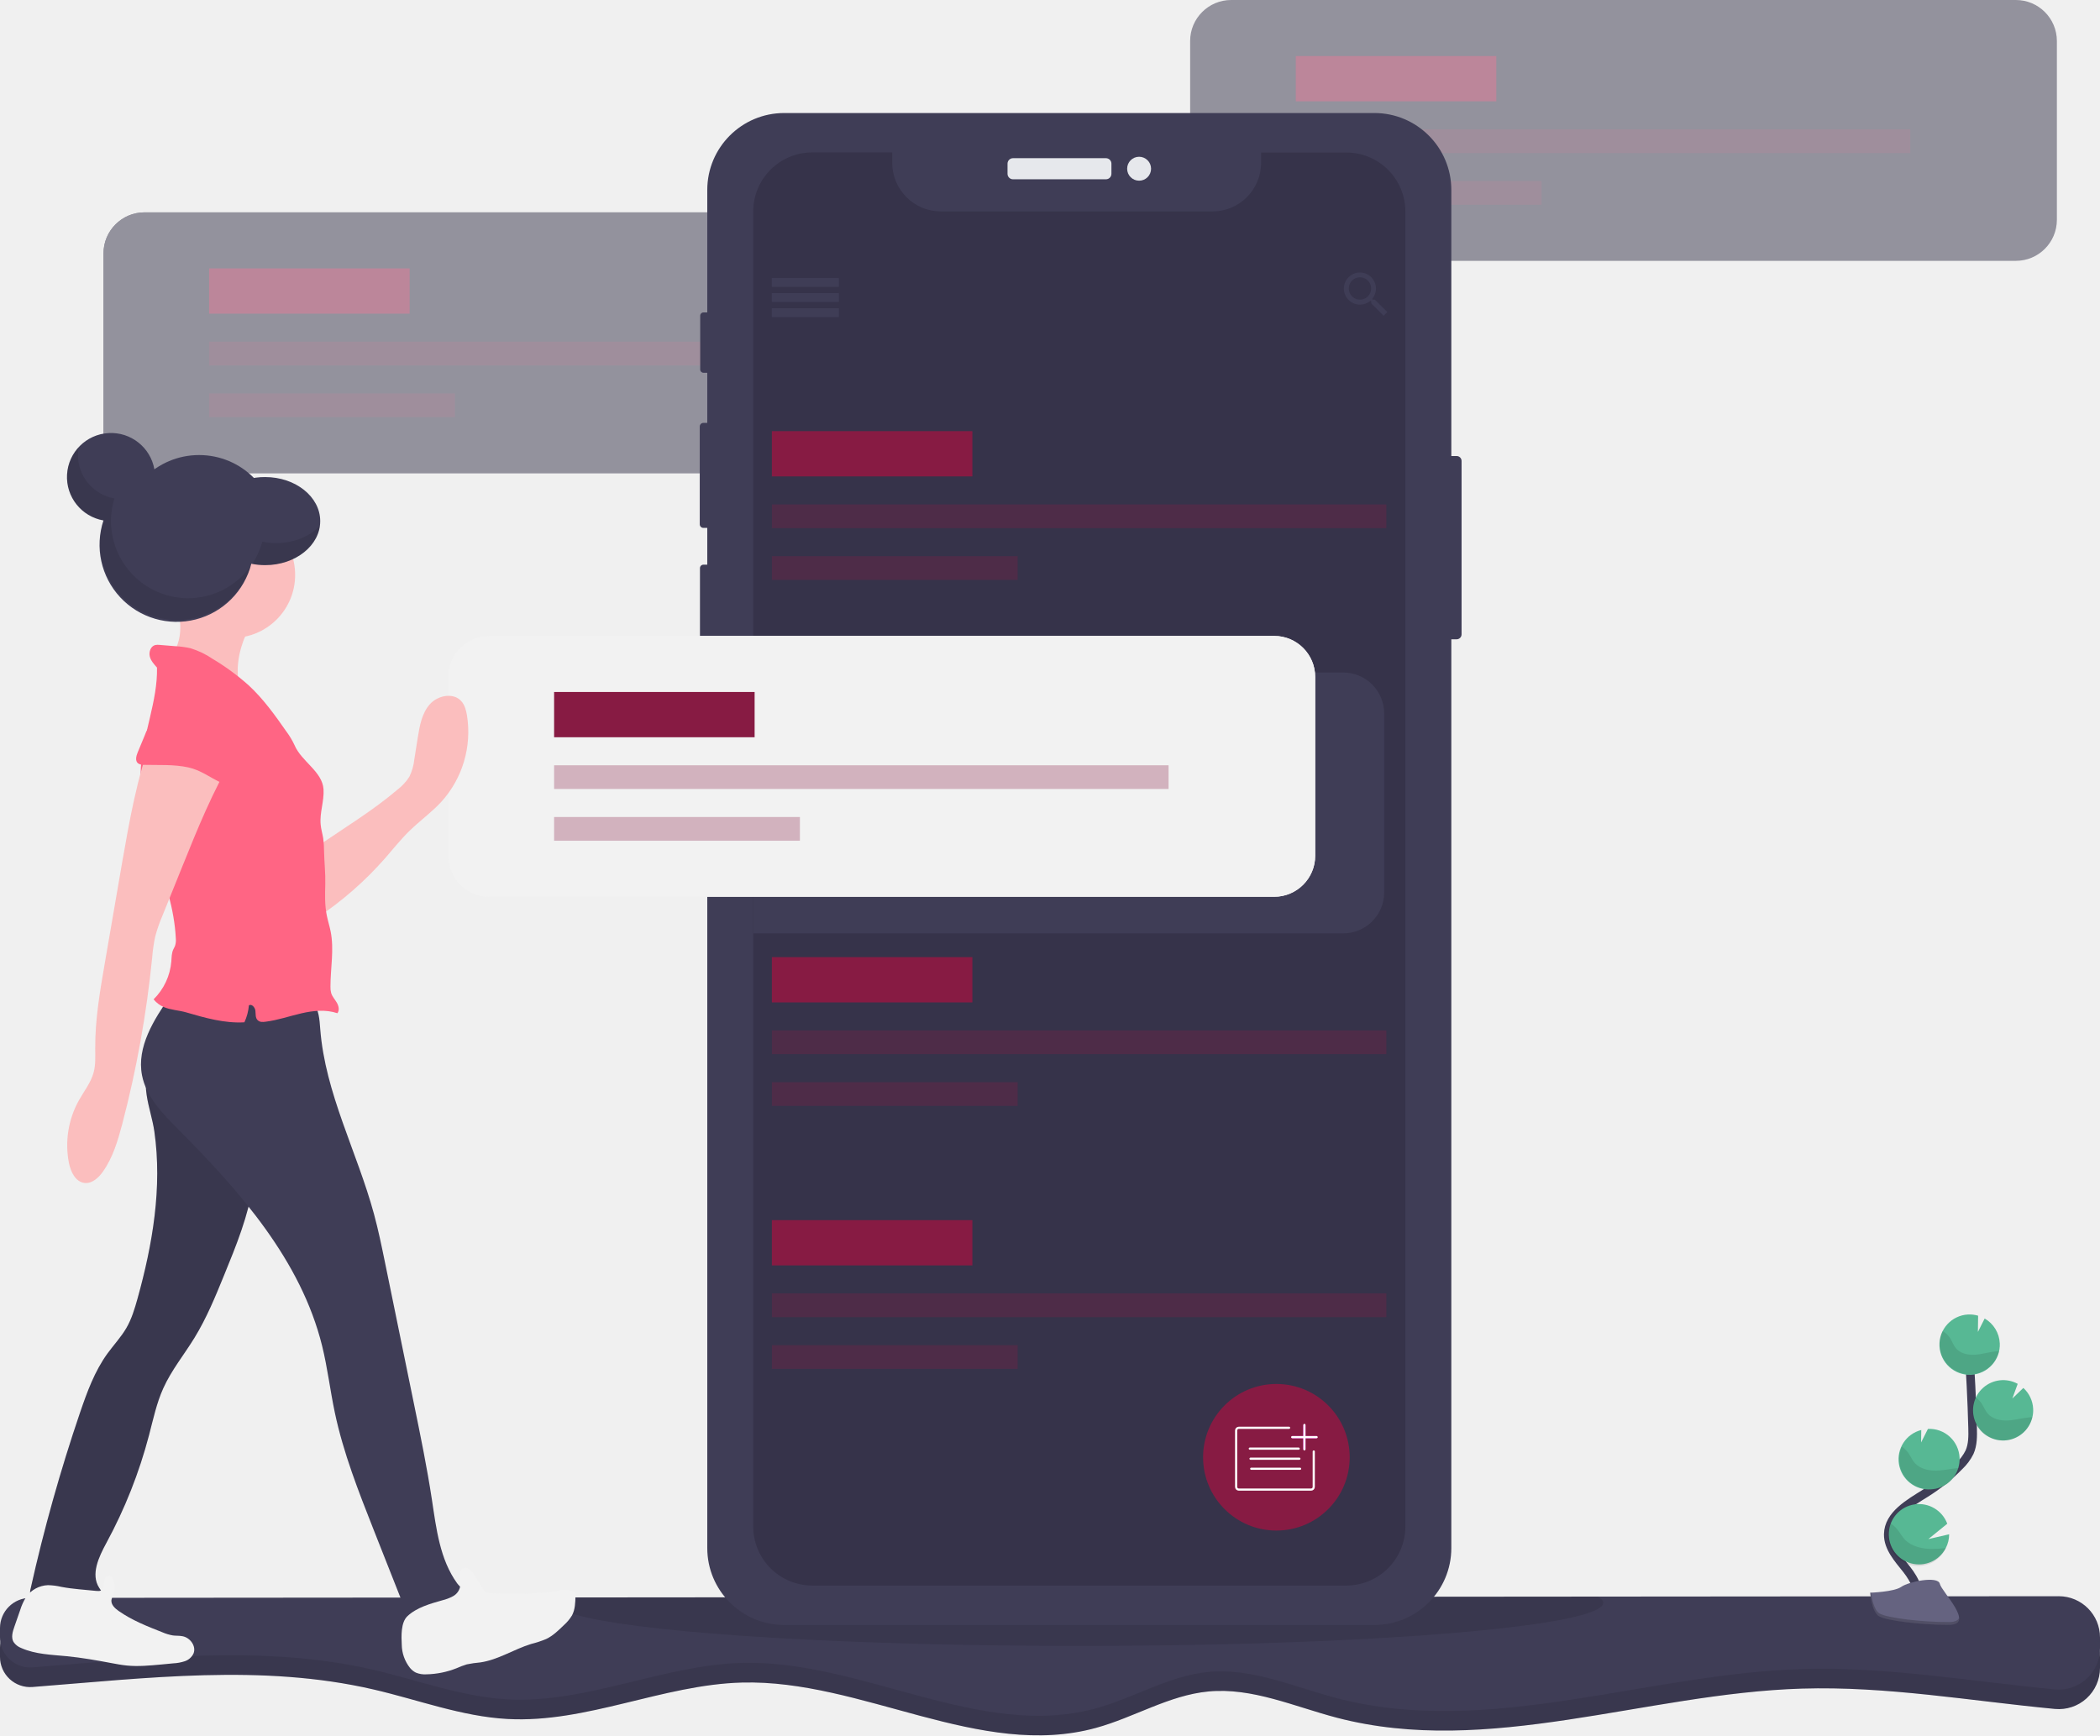
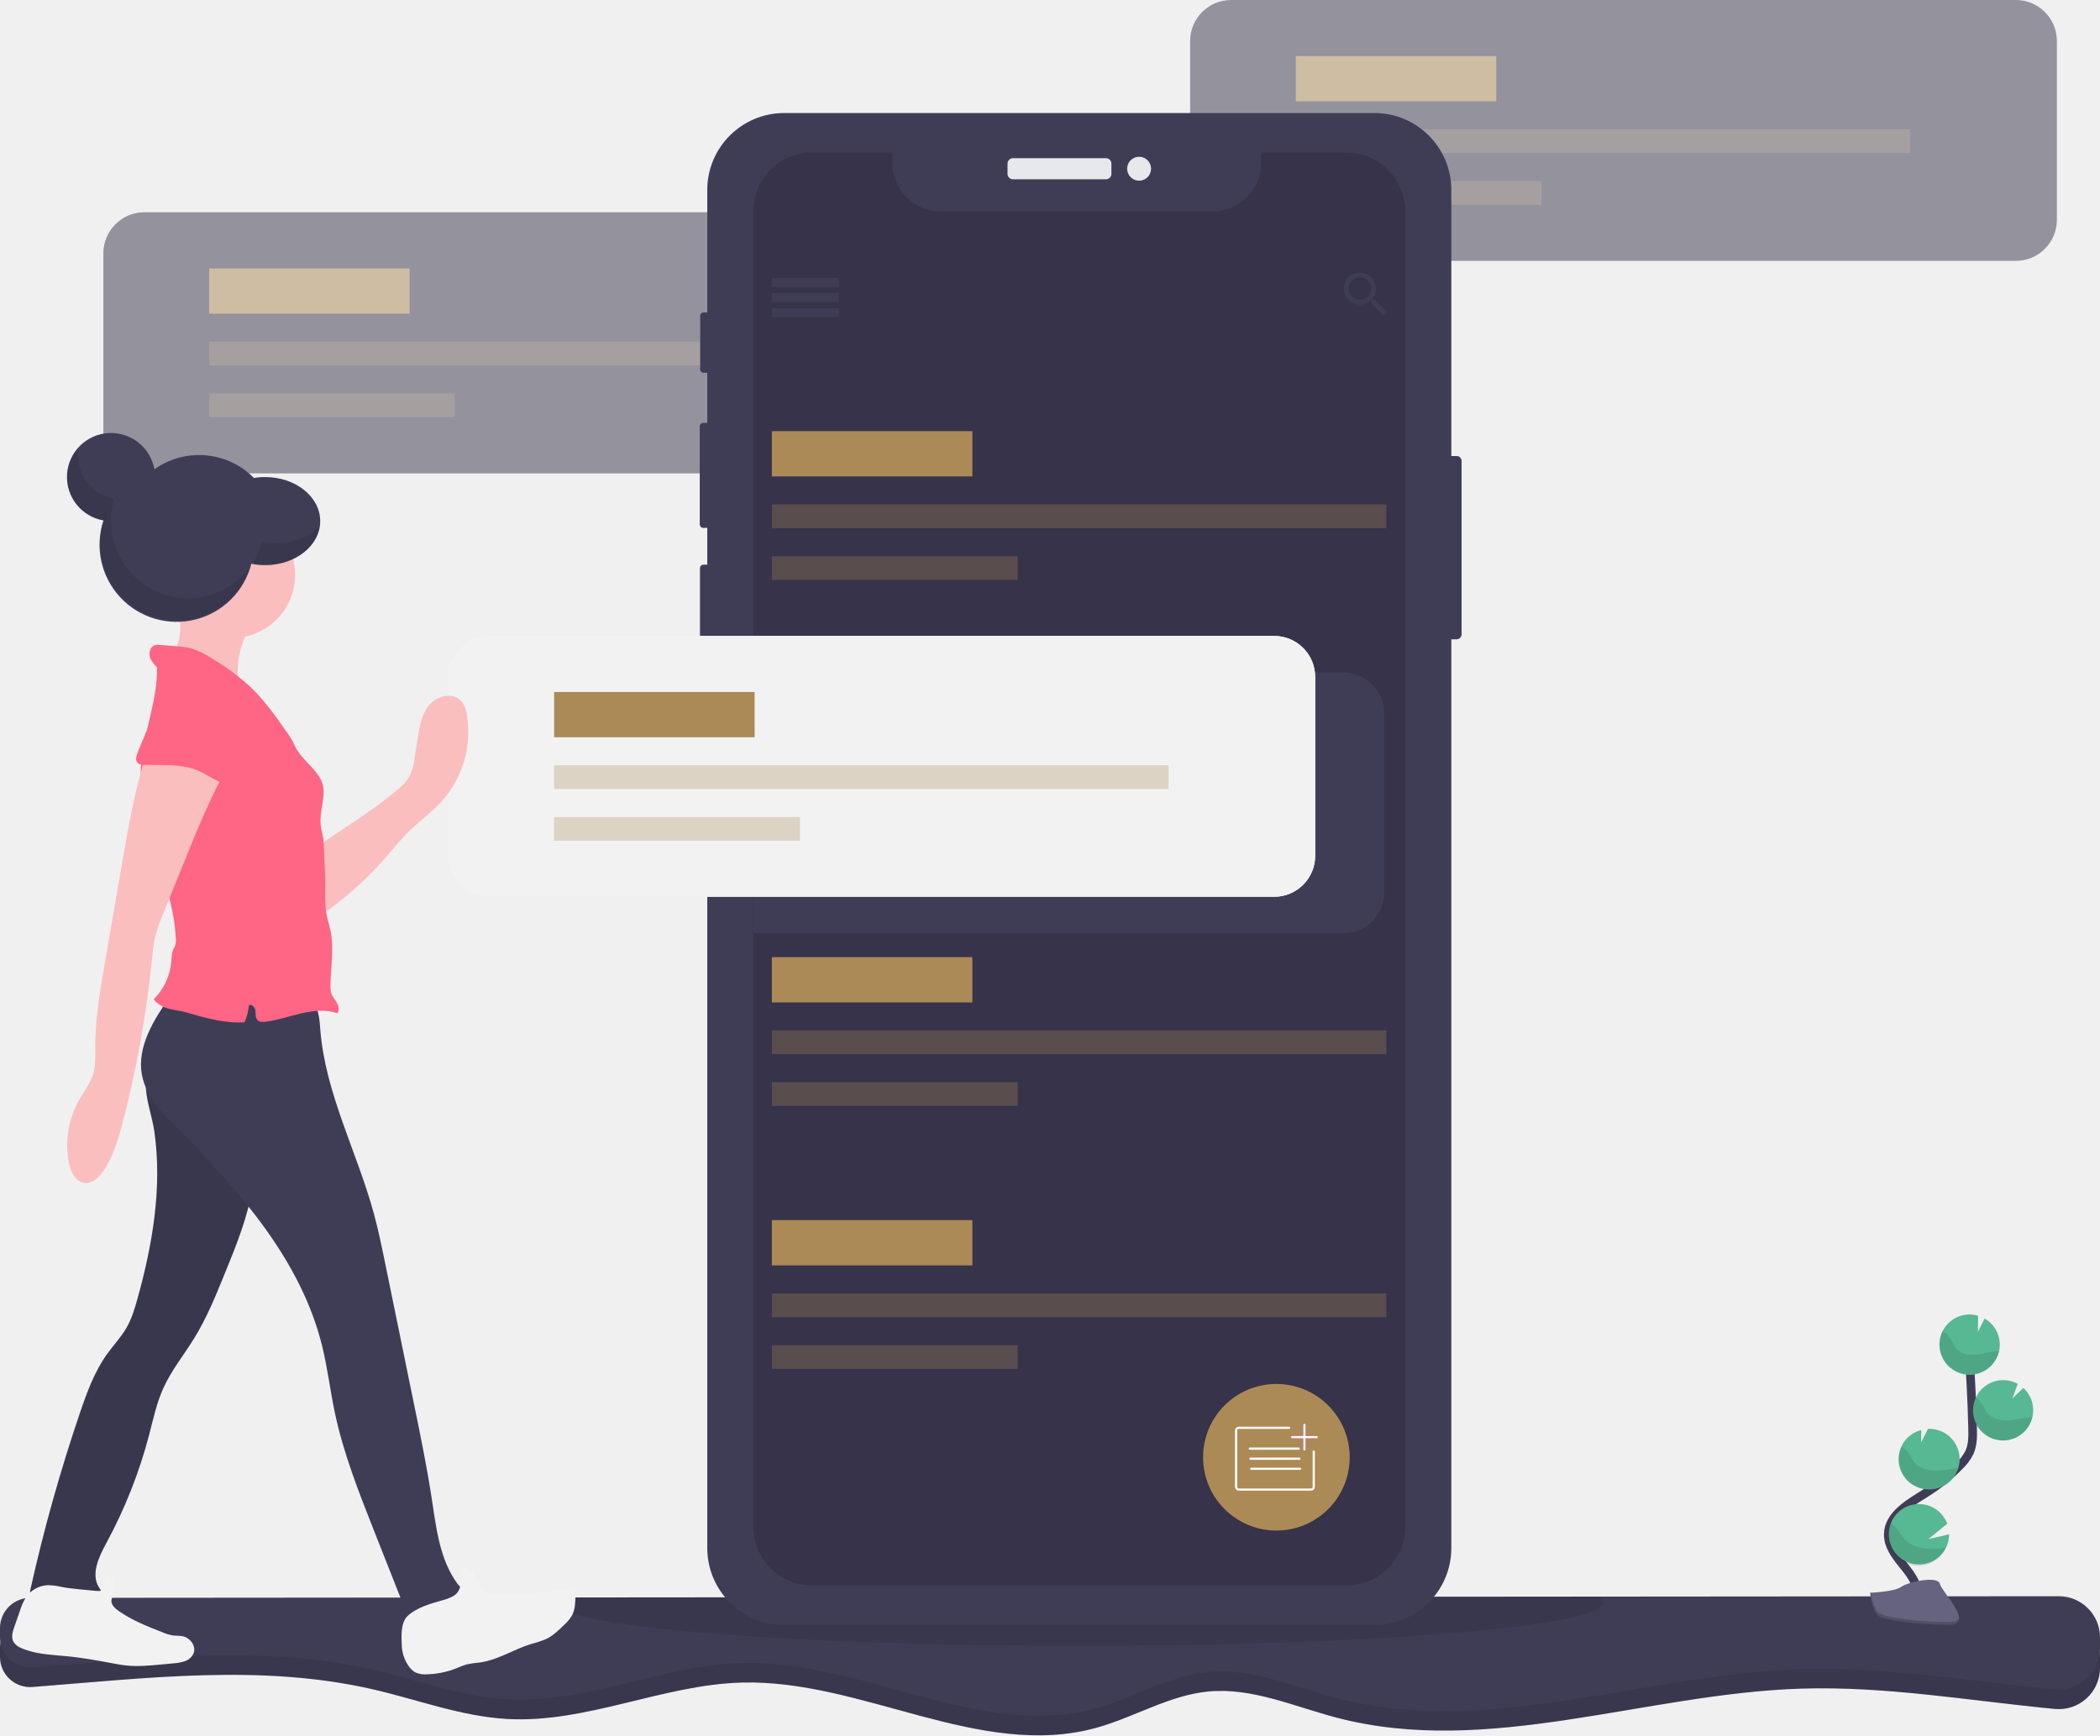
<svg xmlns="http://www.w3.org/2000/svg" id="ada6f7ae-8394-4767-8700-18704e9e9034" data-name="Layer 1" width="974" height="805.02" viewBox="0 0 974 805.02">
  <path d="M1087,816.24v5a19.11,19.11,0,0,1-20.91,19c-39.15-3.72-78.12-10.64-117.4-9.43-72.42,2.21-145.44,31.83-215.54,13.53-19.77-5.16-39.32-14.13-59.66-12.2-18.25,1.73-34.49,12.05-52.17,16.89C567.55,863.79,512.8,826.49,457.06,828c-36.74,1-71.92,18.89-108.62,16.9-21.27-1.14-41.53-8.92-62.28-13.71-51.66-11.94-104.86-5.27-158.09-1.13A14,14,0,0,1,113,816.13v-4.28a14,14,0,0,1,14-14l940.92-.76A19.11,19.11,0,0,1,1087,816.24Z" transform="translate(-113 -47.49)" fill="#3f3d56" />
  <path d="M1087,816.24v5a19.11,19.11,0,0,1-20.91,19c-39.15-3.72-78.12-10.64-117.4-9.43-72.42,2.21-145.44,31.83-215.54,13.53-19.77-5.16-39.32-14.13-59.66-12.2-18.25,1.73-34.49,12.05-52.17,16.89C567.55,863.79,512.8,826.49,457.06,828c-36.74,1-71.92,18.89-108.62,16.9-21.27-1.14-41.53-8.92-62.28-13.71-51.66-11.94-104.86-5.27-158.09-1.13A14,14,0,0,1,113,816.13v-4.28a14,14,0,0,1,14-14l940.92-.76A19.11,19.11,0,0,1,1087,816.24Z" transform="translate(-113 -47.49)" opacity="0.1" />
  <path d="M1087,807.1v5a20.39,20.39,0,0,1-.11,2.08,19.11,19.11,0,0,1-20.8,17c-39.15-3.73-78.12-10.65-117.4-9.44-72.42,2.22-145.44,31.84-215.54,13.53-19.77-5.16-39.32-14.13-59.66-12.2-18.25,1.73-34.49,12.05-52.17,16.9-53.77,14.72-108.52-22.58-164.26-21.08-36.74,1-71.92,18.89-108.62,16.91-21.27-1.15-41.53-8.92-62.28-13.72-51.65-11.93-104.86-5.26-158.09-1.12a14,14,0,0,1-14.86-11.5A13.7,13.7,0,0,1,113,807v-4.28a14,14,0,0,1,14-14l235.83-.19,481.81-.4,223.28-.18A19.11,19.11,0,0,1,1087,807.1Z" transform="translate(-113 -47.49)" fill="#3f3d56" />
  <path d="M856.59,791c0,2.21-4.36,4.33-12.4,6.32C812,805.27,721,811,613.59,811c-105.67,0-195.58-5.55-229-13.31-9-2.09-14-4.34-14-6.69,0-.82.6-1.63,1.78-2.43l481.81-.4C855.77,789.1,856.59,790,856.59,791Z" transform="translate(-113 -47.49)" opacity="0.1" />
  <g opacity="0.5">
    <rect x="552" width="402" height="121" rx="19.03" fill="#36334a" />
-     <rect x="601" y="26" width="93" height="21" fill="#871b43" />
-     <rect x="601" y="60" width="285" height="11" fill="#871b43" opacity="0.3" />
-     <rect x="601" y="84" width="114" height="11" fill="#871b43" opacity="0.3" />
+     <rect x="601" y="26" width="93" height="21" fill="#ac8a56" />
+     <rect x="601" y="60" width="285" height="11" fill="#ac8a56" opacity="0.3" />
+     <rect x="601" y="84" width="114" height="11" fill="#ac8a56" opacity="0.3" />
  </g>
  <g opacity="0.5">
    <rect x="48" y="98.51" width="402" height="121" rx="19.03" fill="#36334a" />
    <rect x="97" y="124.51" width="93" height="21" fill="#36334a" />
    <rect x="97" y="158.51" width="285" height="11" fill="#36334a" />
    <rect x="97" y="182.51" width="114" height="11" fill="#36334a" />
    <rect x="48" y="98.51" width="402" height="121" rx="19.03" fill="#36334a" />
-     <rect x="97" y="124.51" width="93" height="21" fill="#871b43" />
-     <rect x="97" y="158.51" width="285" height="11" fill="#871b43" opacity="0.3" />
-     <rect x="97" y="182.51" width="114" height="11" fill="#871b43" opacity="0.3" />
+     <rect x="97" y="124.51" width="93" height="21" fill="#ac8a56" />
+     <rect x="97" y="158.51" width="285" height="11" fill="#ac8a56" opacity="0.3" />
+     <rect x="97" y="182.51" width="114" height="11" fill="#ac8a56" opacity="0.3" />
  </g>
  <rect x="667.58" y="211.54" width="10.31" height="85.02" rx="2.29" fill="#3f3d56" />
  <rect x="324.76" y="144.93" width="5.79" height="27.99" rx="1.5" fill="#3f3d56" />
  <rect x="324.55" y="196.17" width="6.52" height="48.72" rx="1.69" fill="#3f3d56" />
  <rect x="324.65" y="261.94" width="6.21" height="49.14" rx="1.61" fill="#3f3d56" />
  <rect x="328.04" y="52.43" width="345.1" height="701.37" rx="35.69" fill="#3f3d56" />
  <rect x="467.3" y="73.38" width="48.19" height="9.79" rx="2.54" fill="#e6e8ec" />
  <circle cx="528.33" cy="78.27" r="5.55" fill="#e6e8ec" />
  <path d="M764.83,145.6v610A27.41,27.41,0,0,1,737.42,783H489.76a27.41,27.41,0,0,1-27.41-27.4v-610a27.41,27.41,0,0,1,27.41-27.41h37.06V123a22.58,22.58,0,0,0,22.57,22.57h126A22.57,22.57,0,0,0,697.91,123v-4.76h39.51A27.41,27.41,0,0,1,764.83,145.6Z" transform="translate(-113 -47.49)" fill="#36334a" />
  <rect x="358" y="129" width="31" height="4" fill="#3f3d56" />
  <rect x="358" y="136" width="31" height="4" fill="#3f3d56" />
  <rect x="358" y="143" width="31" height="4" fill="#3f3d56" />
  <rect x="358" y="129" width="31" height="4" fill="#3f3d56" />
  <rect x="358" y="136" width="31" height="4" fill="#3f3d56" />
  <rect x="358" y="143" width="31" height="4" fill="#3f3d56" />
  <path d="M750.66,186.49h-.91l-.35-.29a7.61,7.61,0,0,0,1.78-4.89,7.44,7.44,0,1,0-7.4,7.48,7.73,7.73,0,0,0,4.88-1.78l.34.29v.92l5.74,5.75,1.72-1.72Zm-6.88,0a5.18,5.18,0,1,1,5.16-5.18A5.15,5.15,0,0,1,743.78,186.49Z" transform="translate(-113 -47.49)" fill="#3f3d56" />
-   <rect x="358" y="200" width="93" height="21" fill="#871b43" />
-   <rect x="358" y="234" width="285" height="11" fill="#871b43" opacity="0.3" />
-   <rect x="358" y="258" width="114" height="11" fill="#871b43" opacity="0.3" />
-   <rect x="358" y="444" width="93" height="21" fill="#871b43" />
-   <rect x="358" y="478" width="285" height="11" fill="#871b43" opacity="0.3" />
-   <rect x="358" y="502" width="114" height="11" fill="#871b43" opacity="0.3" />
-   <rect x="358" y="566" width="93" height="21" fill="#871b43" />
-   <rect x="358" y="600" width="285" height="11" fill="#871b43" opacity="0.3" />
-   <rect x="358" y="624" width="114" height="11" fill="#871b43" opacity="0.3" />
-   <circle cx="592" cy="676" r="34" fill="#871b43" />
+   <rect x="358" y="200" width="93" height="21" fill="#ac8a56" />
+   <rect x="358" y="234" width="285" height="11" fill="#ac8a56" opacity="0.3" />
+   <rect x="358" y="258" width="114" height="11" fill="#ac8a56" opacity="0.3" />
+   <rect x="358" y="444" width="93" height="21" fill="#ac8a56" />
+   <rect x="358" y="478" width="285" height="11" fill="#ac8a56" opacity="0.3" />
+   <rect x="358" y="502" width="114" height="11" fill="#ac8a56" opacity="0.3" />
+   <rect x="358" y="566" width="93" height="21" fill="#ac8a56" />
+   <rect x="358" y="600" width="285" height="11" fill="#ac8a56" opacity="0.3" />
+   <rect x="358" y="624" width="114" height="11" fill="#ac8a56" opacity="0.3" />
+   <circle cx="592" cy="676" r="34" fill="#ac8a56" />
  <path d="M722.33,720.81v16.43a1.25,1.25,0,0,1-1.25,1.25h-33.5a1.25,1.25,0,0,1-1.25-1.25V711.07a1.25,1.25,0,0,1,1.25-1.25h23.31" transform="translate(-113 -47.49)" fill="none" stroke="#fff" stroke-linecap="round" stroke-miterlimit="10" />
  <line x1="579.67" y1="672" x2="602.33" y2="672" fill="none" stroke="#fff" stroke-linecap="round" stroke-miterlimit="10" />
  <line x1="580" y1="676.67" x2="602.67" y2="676.67" fill="none" stroke="#fff" stroke-linecap="round" stroke-miterlimit="10" />
  <line x1="580.33" y1="681.33" x2="603" y2="681.33" fill="none" stroke="#fff" stroke-linecap="round" stroke-miterlimit="10" />
  <line x1="605" y1="661" x2="605" y2="672.33" fill="none" stroke="#f0f" stroke-miterlimit="10" />
  <line x1="610.67" y1="666.67" x2="599.33" y2="666.67" fill="none" stroke="#f0f" stroke-miterlimit="10" />
  <line x1="605" y1="661" x2="605" y2="672.33" fill="none" stroke="#fff" stroke-linecap="round" stroke-miterlimit="10" />
  <line x1="610.67" y1="666.67" x2="599.33" y2="666.67" fill="none" stroke="#fff" stroke-linecap="round" stroke-miterlimit="10" />
  <path d="M1001.6,792.66c3-5.51-.4-12.27-4.29-17.18s-8.61-10-8.51-16.29c.15-9,9.7-14.31,17.33-19.09a84,84,0,0,0,15.56-12.51,22.8,22.8,0,0,0,4.78-6.4c1.58-3.52,1.54-7.52,1.44-11.37q-.51-19.26-1.91-38.49" transform="translate(-113 -47.49)" fill="none" stroke="#3f3d56" stroke-miterlimit="10" stroke-width="4" />
  <path d="M1040.51,670.63a14,14,0,0,0-7-11.5l-3.14,6.22.1-7.53a14.22,14.22,0,0,0-4.63-.56,14,14,0,1,0,14.68,13.37Z" transform="translate(-113 -47.49)" fill="#57b894" />
  <path d="M1015.48,765.62a14,14,0,1,1,.68-11.3l-8.77,7.13,9.65-2.23A14,14,0,0,1,1015.48,765.62Z" transform="translate(-113 -47.49)" fill="#57b894" />
  <path d="M1008.55,738.37a14,14,0,0,1-4.45-27.53l-.08,5.78,3.18-6.29h0a14,14,0,0,1,14.67,13.36,13.84,13.84,0,0,1-.6,4.79A14,14,0,0,1,1008.55,738.37Z" transform="translate(-113 -47.49)" fill="#57b894" />
  <path d="M1042.62,715.7a14,14,0,1,1,6.21-26.27l-2.48,6.8,5.1-4.9A14,14,0,0,1,1056,701a13.79,13.79,0,0,1-.35,3.87A14,14,0,0,1,1042.62,715.7Z" transform="translate(-113 -47.49)" fill="#57b894" />
  <path d="M1038.62,674.37c-3.24.35-6.39,1.36-9.64,1.56s-6.82-.57-8.88-3.1c-1.1-1.36-1.66-3.08-2.59-4.57a10,10,0,0,0-3.54-3.33,14,14,0,1,0,26.24,9.32Q1039.42,674.28,1038.62,674.37Z" transform="translate(-113 -47.49)" opacity="0.1" />
  <path d="M1042.62,715.7a14,14,0,0,1-13.35-20,10.37,10.37,0,0,1,2.82,2.82c1,1.51,1.61,3.26,2.78,4.64,2.19,2.57,5.92,3.41,9.31,3.26s6.66-1.12,10-1.43c.47,0,.94-.07,1.42-.08A14,14,0,0,1,1042.62,715.7Z" transform="translate(-113 -47.49)" opacity="0.1" />
  <path d="M1008.55,738.37a14,14,0,0,1-13.46-19.76,11.48,11.48,0,0,1,3,2.85c1.09,1.54,1.77,3.32,3.05,4.74,2.37,2.63,6.35,3.56,9.93,3.48s6.83-.93,10.28-1.2A14,14,0,0,1,1008.55,738.37Z" transform="translate(-113 -47.49)" opacity="0.1" />
  <path d="M1015.48,765.62a14,14,0,0,1-25.59-11.45,13.84,13.84,0,0,1,3.08,2.75c1.34,1.62,2.22,3.47,3.76,5,2.87,2.82,7.5,4,11.63,4.09A60,60,0,0,0,1015.48,765.62Z" transform="translate(-113 -47.49)" opacity="0.1" />
  <path d="M980.43,786.31s11.08-.34,14.42-2.72,17-5.21,17.86-1.4,16.65,19,4.15,19.06-29.06-1.94-32.4-4S980.43,786.31,980.43,786.31Z" transform="translate(-113 -47.49)" fill="#656380" />
  <path d="M1017.08,799.93c-12.51.1-29.06-1.95-32.39-4-2.54-1.55-3.55-7.09-3.89-9.65h-.37s.7,8.94,4,11,19.89,4.07,32.4,4c3.61,0,4.85-1.31,4.78-3.21C1021.14,799.19,1019.77,799.9,1017.08,799.93Z" transform="translate(-113 -47.49)" opacity="0.2" />
  <path d="M755,378.52v82.94a19,19,0,0,1-19,19H462.35v-121H736A19,19,0,0,1,755,378.52Z" transform="translate(-113 -47.49)" fill="#3f3d56" />
  <rect x="208" y="295" width="402" height="121" rx="19.03" fill="#f2f2f2" />
  <rect x="208" y="295" width="402" height="121" rx="19.03" fill="#f2f2f2" />
-   <rect x="257" y="321" width="93" height="21" fill="#871b43" />
-   <rect x="257" y="355" width="285" height="11" fill="#871b43" opacity="0.3" />
-   <rect x="257" y="379" width="114" height="11" fill="#871b43" opacity="0.3" />
+   <rect x="257" y="321" width="93" height="21" fill="#ac8a56" />
+   <rect x="257" y="355" width="285" height="11" fill="#ac8a56" opacity="0.3" />
+   <rect x="257" y="379" width="114" height="11" fill="#ac8a56" opacity="0.3" />
  <circle cx="92.34" cy="246.84" r="35.75" fill="#3f3d56" />
  <path d="M184.6,572.43c3.69,25.89-.81,52.29-7.82,77.48-1.31,4.69-2.72,9.42-5.17,13.63s-5.86,7.83-8.74,11.79c-6,8.26-9.52,18-12.81,27.64a779.65,779.65,0,0,0-22.82,81.32,5.57,5.57,0,0,0,0,3.47c.87,2,3.51,2.26,5.68,2.25l28.06-.15c1-1.92-.85-4-2-5.84-4-6.22-.16-14.3,3.37-20.81a223.74,223.74,0,0,0,19.78-50c1.92-7.33,3.48-14.82,6.6-21.73,3.77-8.38,9.68-15.59,14.48-23.43,5.58-9.11,9.65-19,13.69-28.93,5.64-13.78,11.33-27.73,13.55-42.45,2.09-13.82,1.06-27.9-.3-41.81a2.64,2.64,0,0,0-3.06-3l-37.65-1.94c-7.76-.4-9.6-2.1-8.42,5.52C181.84,561.13,183.78,566.67,184.6,572.43Z" transform="translate(-113 -47.49)" fill="#3f3d56" />
  <path d="M184.6,572.43c3.69,25.89-.81,52.29-7.82,77.48-1.31,4.69-2.72,9.42-5.17,13.63s-5.86,7.83-8.74,11.79c-6,8.26-9.52,18-12.81,27.64a779.65,779.65,0,0,0-22.82,81.32,5.57,5.57,0,0,0,0,3.47c.87,2,3.51,2.26,5.68,2.25l28.06-.15c1-1.92-.85-4-2-5.84-4-6.22-.16-14.3,3.37-20.81a223.74,223.74,0,0,0,19.78-50c1.92-7.33,3.48-14.82,6.6-21.73,3.77-8.38,9.68-15.59,14.48-23.43,5.58-9.11,9.65-19,13.69-28.93,5.64-13.78,11.33-27.73,13.55-42.45,2.09-13.82,1.06-27.9-.3-41.81a2.64,2.64,0,0,0-3.06-3l-37.65-1.94c-7.76-.4-9.6-2.1-8.42,5.52C181.84,561.13,183.78,566.67,184.6,572.43Z" transform="translate(-113 -47.49)" opacity="0.1" />
  <path d="M192,509.48c-7.65,11-15.67,23.66-13.13,36.83,1.93,10,9.55,17.75,16.74,25,28.74,28.86,57,60.92,66.78,100.47,2.52,10.22,3.74,20.71,5.91,31,3.94,18.7,11,36.58,18,54.35l18.72,47.38a28.36,28.36,0,0,0,27.1-18c-2.46-.19-5.67-2.57-7.11-4.57-8-11.07-9.64-25.31-11.69-38.81-2.27-14.92-5.3-29.72-8.34-44.51L291.58,633.2c-1.55-7.55-3.1-15.11-5.12-22.54-7.82-28.83-22.64-56-24.93-85.81-.34-4.38-.55-9.19-3.52-12.44-3.12-3.43-8.24-4-12.87-4.27C226.41,506.9,210.25,505.07,192,509.48Z" transform="translate(-113 -47.49)" fill="#3f3d56" />
  <path d="M141.47,783.62a29.86,29.86,0,0,0-6.22-.8,12.92,12.92,0,0,0-10.16,5.55,25.25,25.25,0,0,0-2.73,6l-2.71,7.78c-.8,2.28-1.58,4.91-.39,7A7.42,7.42,0,0,0,122.9,812c6.56,2.92,13.95,3.08,21.1,3.78,6.94.68,13.82,1.9,20.67,3.19,2.36.44,4.71.89,7.1,1.13,5.34.54,10.72,0,16.06-.48l5.51-.53a19.84,19.84,0,0,0,5.42-1,6.83,6.83,0,0,0,4-3.59c1.36-3.37-1.56-7.36-5.13-8-1.45-.29-2.95-.16-4.42-.35a20.88,20.88,0,0,1-4.84-1.45c-7.05-2.77-14.17-5.57-20.37-9.93-1.72-1.21-3.52-2.9-3.33-5a10.19,10.19,0,0,1,.89-2.59,9.46,9.46,0,0,0,.08-6.69c-.34-.92-1-1.89-1.93-2-2.64-.32-2.32,3.53-2.71,5-.53,2-1.49,2.18-3.37,2C152.23,784.91,146.83,784.64,141.47,783.62Z" transform="translate(-113 -47.49)" fill="#f2f2f2" />
  <path d="M299.34,810.45a17.65,17.65,0,0,0,3.82,10.75,8.36,8.36,0,0,0,2.72,2.19,10.92,10.92,0,0,0,4.95.79,40.05,40.05,0,0,0,13.89-2.81,39.7,39.7,0,0,1,4.8-1.81,53.88,53.88,0,0,1,6.24-.9c8.27-1.19,15.53-6.07,23.52-8.54a49.45,49.45,0,0,0,7-2.3c3.16-1.49,5.72-4,8.23-6.43a19.89,19.89,0,0,0,3.78-4.52c1.47-2.74,1.56-6,1.62-9.1a2.59,2.59,0,0,0-.24-1.41,2.1,2.1,0,0,0-.9-.71c-2.43-1.2-5.31-.6-8-.13-9.72,1.73-19.67,1.41-29.54,1.09a4.29,4.29,0,0,1-4.54-2.59l-3.75-6c-1.07-1.72-2.77-3.69-4.71-3.1-1.55.47-2.18,2.37-2.12,4s.56,3.25.25,4.84a6.61,6.61,0,0,1-3.2,4.16,20.44,20.44,0,0,1-5,1.92c-5.52,1.56-11.94,3.33-16.21,7.39C298.86,800.15,299.15,806.6,299.34,810.45Z" transform="translate(-113 -47.49)" fill="#f2f2f2" />
  <path d="M297.4,413.75a23.17,23.17,0,0,0,5.46-5.94,24.21,24.21,0,0,0,2.33-8.21l1.57-9.92c.87-5.47,1.89-11.26,5.54-15.43s10.92-5.66,14.63-1.54c1.62,1.79,2.26,4.25,2.66,6.64a48.34,48.34,0,0,1-11.82,40c-4.49,4.92-10,8.83-14.75,13.48-4.14,4-7.73,8.59-11.55,12.94A159.42,159.42,0,0,1,260,473.27c.14-7.44,1.09-15.42,0-22.81-.81-5.34-3-8.22,2.17-11.71C274.17,430.59,286.28,423.21,297.4,413.75Z" transform="translate(-113 -47.49)" fill="#fbbebe" />
  <path d="M196.56,340.57c-.39,5.32-2.6,10.76-7,13.83q18.69,6.54,36.87,14.42c-2.34-2.25-3.05-5.7-3.16-8.94-.31-8.47,2.62-16.8,6.9-24.1a5.85,5.85,0,0,0,1.13-3.18c-.14-2.36-2.94-3.45-5.24-4a128.86,128.86,0,0,0-23.92-3.47c-3.45-.11-7.54-1.2-6.76,3.19C196.12,332.42,196.87,336.42,196.56,340.57Z" transform="translate(-113 -47.49)" fill="#fbbebe" />
  <circle cx="107.66" cy="266.7" r="29.23" fill="#fbbebe" />
  <path d="M249.6,393.14a35.36,35.36,0,0,0-3.71-6.22c-5.3-7.61-10.74-15.21-17.54-21.51a109.19,109.19,0,0,0-16.65-12.23,37.79,37.79,0,0,0-10.42-5,40.77,40.77,0,0,0-6.69-.91l-7.59-.62a6.21,6.21,0,0,0-2,.06c-2.06.52-3,3.08-2.56,5.15s2,3.75,3.38,5.32c.34,15.49-6.55,30.77-7.48,46.24-1.63,27,14.88,52.21,16.2,79.28a8.55,8.55,0,0,1-.38,3.63c-.22.56-.55,1.07-.8,1.62-.78,1.7-.75,3.63-.89,5.5a27.94,27.94,0,0,1-8.23,17.62,12.23,12.23,0,0,0,4.64,3.54c3.19,1.39,7,1.51,10.39,2.48,8.84,2.58,17.9,5.18,27.09,4.63a23.9,23.9,0,0,0,2.09-7.87c1.3-.81,2.8.92,3,2.44s-.09,3.29,1,4.39,2.47.93,3.8.76c5.61-.71,11-2.6,16.5-3.87s11.38-1.88,16.73-.06c1.08-1.37.62-3.4-.26-4.9s-2.13-2.82-2.63-4.49a10.08,10.08,0,0,1-.32-2.95c0-8.55,1.76-17.19.09-25.58-.49-2.46-1.27-4.86-1.77-7.33-1-4.79-.85-9.73-.72-14.62s-.46-10.18-.56-15.14a48.29,48.29,0,0,0-.4-6.13c-.34-2.13-1-4.21-1.18-6.36-.54-5.46,1.66-10.88,1.33-16.36C262.51,405.33,252.84,400.81,249.6,393.14Z" transform="translate(-113 -47.49)" fill="#ff6584" />
  <path d="M183.63,389.22c-7.08,18.78-10.54,38.7-14,58.48l-8,46.46c-2.27,13.13-4.55,26.34-4.46,39.66,0,3.74.24,7.55-.74,11.16-1.28,4.74-4.46,8.69-6.87,13a42.78,42.78,0,0,0-4.6,28.93c.82,4.15,3.06,8.86,7.27,9.34,3.46.38,6.45-2.37,8.47-5.21,4.64-6.51,6.94-14.37,9-22.11a500.11,500.11,0,0,0,13.87-77.09,75.06,75.06,0,0,1,1.39-9.8,69.54,69.54,0,0,1,3.38-9.76q4.59-11.38,9.19-22.76c7.07-17.53,14.18-35.14,23.89-51.36-9.6-2.76-19.59-6-29.19-8.73C189.46,388.61,186.49,389.1,183.63,389.22Z" transform="translate(-113 -47.49)" fill="#fbbebe" />
  <path d="M200.27,403.46c-6.72-1.45-13.67-1-20.53-1.17a4.43,4.43,0,0,1-2.76-.72c-1.39-1.19-.8-3.42-.1-5.11l3.32-8a11.64,11.64,0,0,1,2.66-4.42c1.69-1.5,4.07-1.87,6.31-2.14,7.29-.84,14.79-1.12,21.86.85s13.72,6.45,16.88,13.08c1.32,2.76,1.93,6.24.18,8.75-2.6,3.73-8.43,7.9-12.78,5.86C210.1,408,206.11,404.73,200.27,403.46Z" transform="translate(-113 -47.49)" fill="#ff6584" />
  <path d="M236,268.79a29.52,29.52,0,0,0-16.28,4.69,35.75,35.75,0,0,0-35.1-8.22A20.43,20.43,0,1,0,161,288.91,35.75,35.75,0,1,0,229.57,309a32,32,0,0,0,6.41.65c14.1,0,25.54-9.15,25.54-20.43S250.08,268.79,236,268.79Z" transform="translate(-113 -47.49)" fill="#3f3d56" />
  <path d="M241.09,299.43a31.1,31.1,0,0,1-6.41-.65A35.57,35.57,0,0,1,230,309.07a32.11,32.11,0,0,0,6,.58c13.18,0,24-8,25.39-18.24C256.7,296.29,249.35,299.43,241.09,299.43Z" transform="translate(-113 -47.49)" opacity="0.1" />
  <path d="M200.23,325a35.8,35.8,0,0,1-34.18-46.28,20.43,20.43,0,0,1-16.89-20.12,20.09,20.09,0,0,1,.33-3.66,20.43,20.43,0,0,0,11.46,34,35.75,35.75,0,0,0,68.29,21.18A35.68,35.68,0,0,1,200.23,325Z" transform="translate(-113 -47.49)" opacity="0.1" />
</svg>
